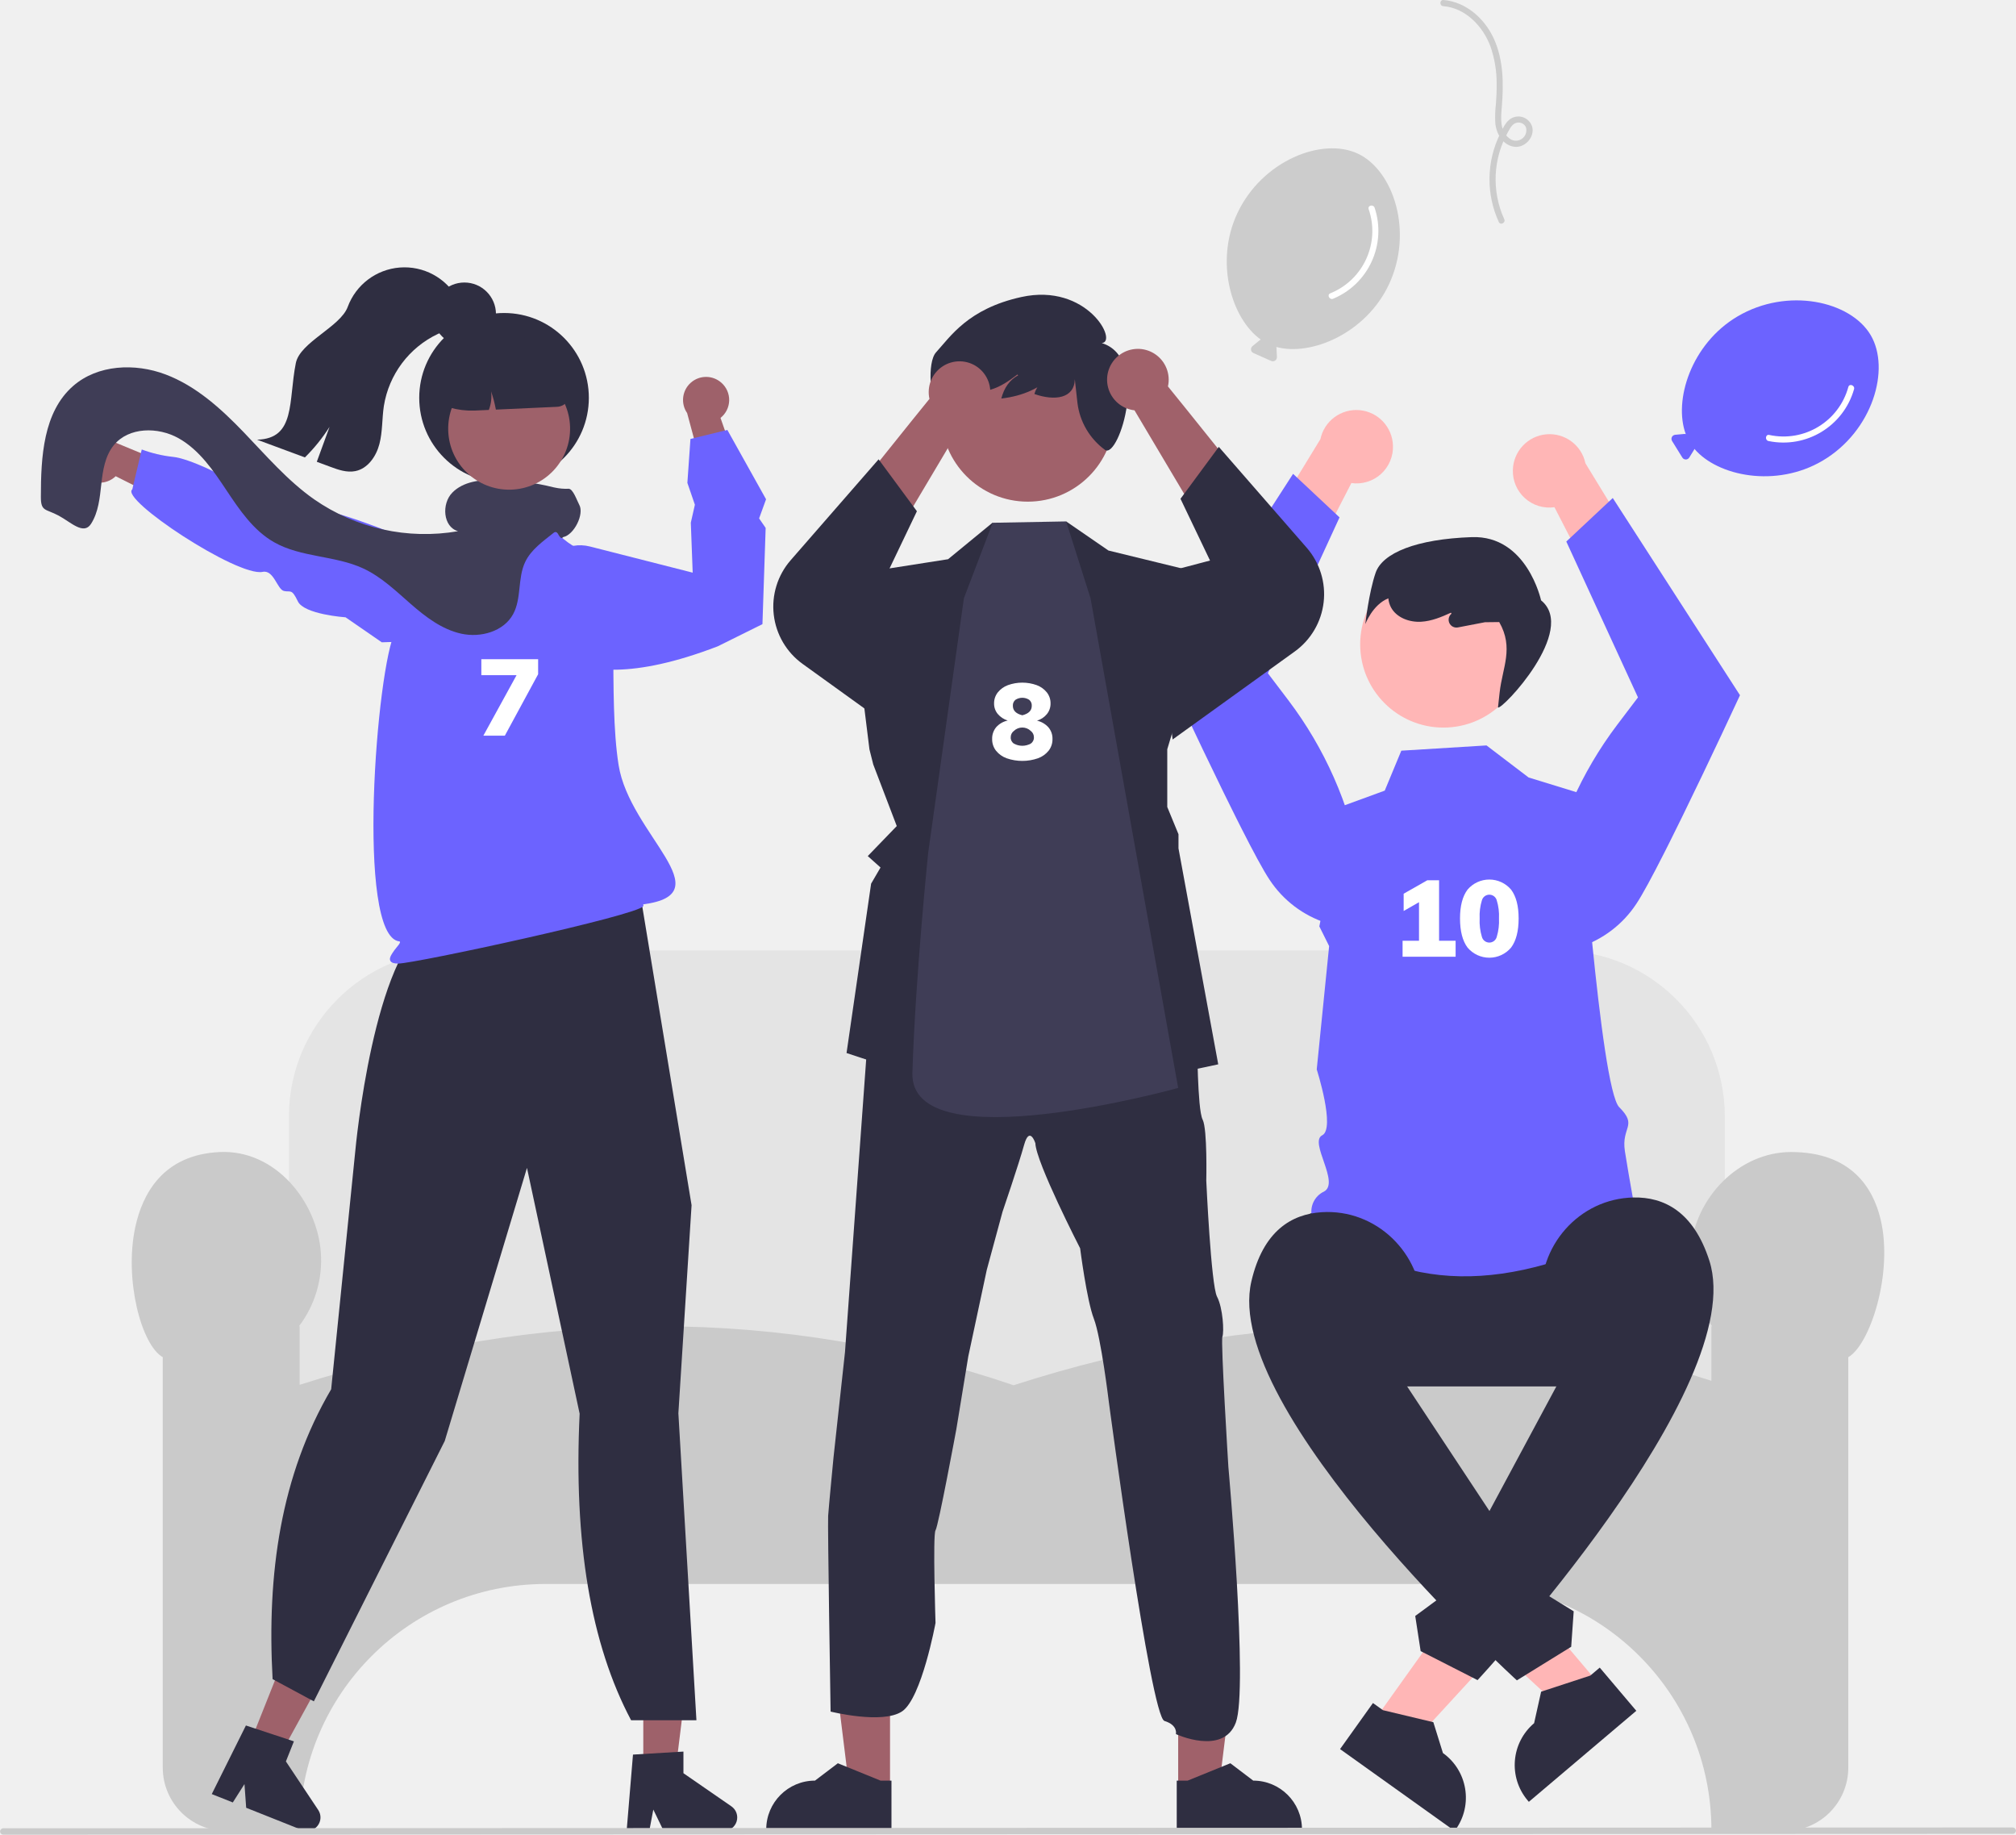
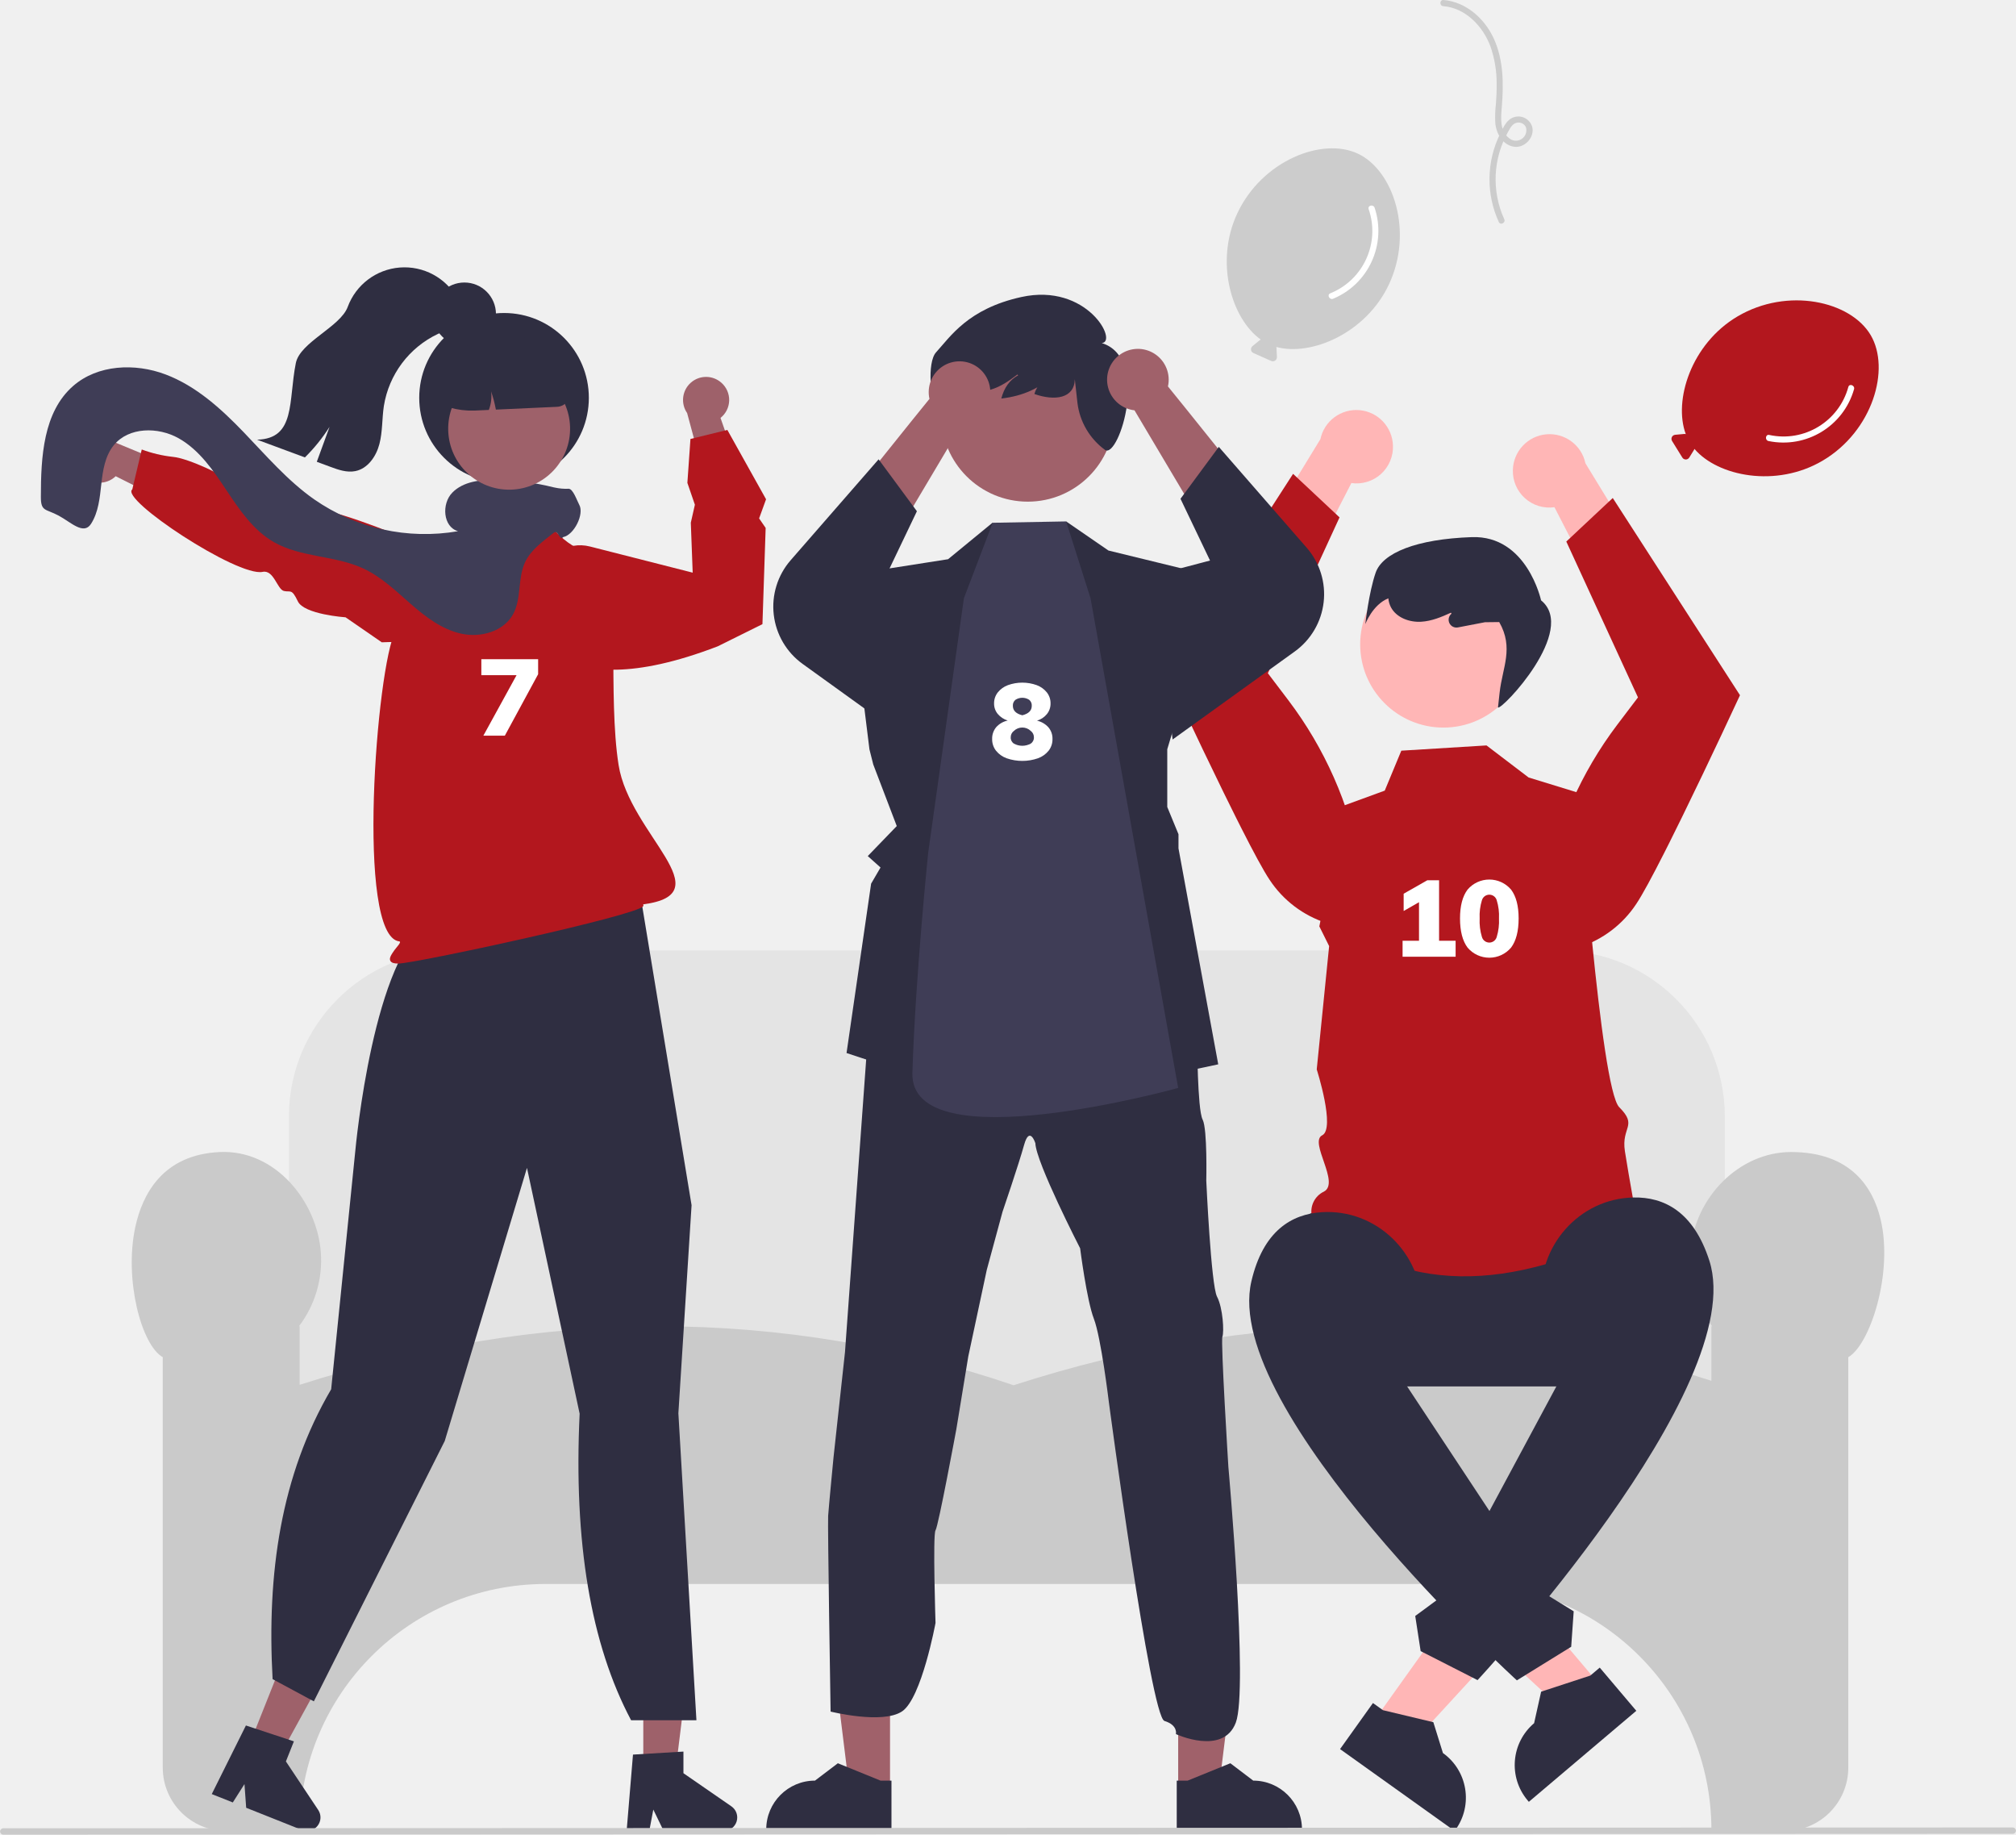
<svg xmlns="http://www.w3.org/2000/svg" data-name="Layer 1" width="751.131" height="683.412" viewBox="0 0 751.131 683.412">
  <path d="M874.578,687.361H323.579v-93.543h8.5v-69.626a61.944,61.944,0,0,1,61.874-61.874H805.204a61.944,61.944,0,0,1,61.874,61.874v69.626h7.5Z" transform="translate(-224.4343 -108.2938)" fill="#e4e4e4" />
  <path d="M889.508,790.318h-27.429v-.5a91.604,91.604,0,0,0-91.5-91.5h-343a91.604,91.604,0,0,0-91.5,91.5v.5H308.649a23.597,23.597,0,0,1-23.571-23.571V613.836c-7.965-4.5-14.443-28.94-10.235-48.459,2.641-12.249,10.264-27.042,31.586-27.958,20.756-.893,36.161,18.593,37.538,37.351a40.454,40.454,0,0,1-8.148,27.548h.26v21.814c45.009-14.423,90.081-21.763,133.974-21.814a410.048,410.048,0,0,1,132.029,21.973c88.384-28.587,175.853-29.143,259.996-1.647V602.318h.26a40.454,40.454,0,0,1-8.148-27.548c1.509-20.574,18.339-37.329,37.516-37.351h.064c22.614,0,30.612,13.614,33.34,25.041,4.828,20.222-4.036,46.839-12.031,51.376V766.747A23.597,23.597,0,0,1,889.508,790.318Z" transform="translate(-224.4343 -108.2938)" fill="#cacaca" />
  <polygon points="511.829 641.106 525.069 650.564 567.85 603.997 548.309 590.039 511.829 641.106" fill="#ffb6b6" />
  <path d="M735.974,742.665,739.701,745.327l18.776,4.477,3.571,11.487.001.001a20.422,20.422,0,0,1,4.746,28.486l-.386.54-42.69-30.496Z" transform="translate(-224.4343 -108.2938)" fill="#2f2e41" />
  <path d="M825.982,624.727H728.766a34.193,34.193,0,0,1,0-68.387H825.982a34.193,34.193,0,0,1,0,68.387Z" transform="translate(-224.4343 -108.2938)" fill="#2f2e41" />
-   <path d="M778.286,385.962l15.681,11.94,18.911,5.811s7.818,109.971,14.862,117.016.691,7.234,2.107,16.385,4.856,27.91,4.856,27.91c-47.55,25.17-88.543,25.846-121.471-3.608a8.202,8.202,0,0,1,4.475-9.257c6.128-3.252-5.649-18.429-.641-20.967s-2.036-24.552-2.036-24.552l4.621-45.93-3.651-7.342,8.91-44.925,15.46-5.646,6.176-14.879Z" transform="translate(-224.4343 -108.2938)" fill="#6c63ff" />
+   <path d="M778.286,385.962l15.681,11.94,18.911,5.811s7.818,109.971,14.862,117.016.691,7.234,2.107,16.385,4.856,27.91,4.856,27.91c-47.55,25.17-88.543,25.846-121.471-3.608a8.202,8.202,0,0,1,4.475-9.257c6.128-3.252-5.649-18.429-.641-20.967s-2.036-24.552-2.036-24.552l4.621-45.93-3.651-7.342,8.91-44.925,15.46-5.646,6.176-14.879Z" transform="translate(-224.4343 -108.2938)" fill="rgba(179,23,30,1)" />
  <path d="M788.109,283.29a13.593,13.593,0,0,0,15.497,13.939l22.099,42.955,12.312-21.876-22.873-37.437a13.667,13.667,0,0,0-27.035,2.419Z" transform="translate(-224.4343 -108.2938)" fill="#ffb6b6" />
-   <path d="M825.326,293.798l47.4,73.464-.156.338c-.179.387-10.913,23.569-21.313,44.802-1.602,3.27-3.195,6.493-4.741,9.581q-1.001,1.998-1.972,3.913c-4.368,8.612-8.185,15.73-10.463,19.111a40.122,40.122,0,0,1-21.261,16.128l-.219.056-.209-.087a20.361,20.361,0,0,1-12.117-22.398,144.22,144.22,0,0,1,26.761-60.504l7.684-10.129-26.704-58.057Z" transform="translate(-224.4343 -108.2938)" fill="#6c63ff" />
+   <path d="M825.326,293.798l47.4,73.464-.156.338c-.179.387-10.913,23.569-21.313,44.802-1.602,3.27-3.195,6.493-4.741,9.581q-1.001,1.998-1.972,3.913c-4.368,8.612-8.185,15.73-10.463,19.111a40.122,40.122,0,0,1-21.261,16.128l-.219.056-.209-.087a20.361,20.361,0,0,1-12.117-22.398,144.22,144.22,0,0,1,26.761-60.504l7.684-10.129-26.704-58.057Z" transform="translate(-224.4343 -108.2938)" fill="rgba(179,23,30,1)" />
  <path d="M743.433,274.29a13.593,13.593,0,0,1-15.497,13.939l-22.099,42.955L693.524,309.308l22.873-37.437a13.667,13.667,0,0,1,27.035,2.419Z" transform="translate(-224.4343 -108.2938)" fill="#ffb6b6" />
-   <path d="M706.216,284.798l-47.4,73.464.156.338c.179.387,10.913,23.569,21.313,44.802,1.602,3.27,3.195,6.493,4.741,9.581q1.001,1.998,1.972,3.913c4.368,8.612,8.185,15.73,10.463,19.111a40.122,40.122,0,0,0,21.261,16.128l.219.056.209-.087a20.361,20.361,0,0,0,12.117-22.398,144.22,144.22,0,0,0-26.761-60.504l-7.684-10.129,26.704-58.057Z" transform="translate(-224.4343 -108.2938)" fill="#6c63ff" />
+   <path d="M706.216,284.798l-47.4,73.464.156.338c.179.387,10.913,23.569,21.313,44.802,1.602,3.27,3.195,6.493,4.741,9.581q1.001,1.998,1.972,3.913c4.368,8.612,8.185,15.73,10.463,19.111a40.122,40.122,0,0,0,21.261,16.128l.219.056.209-.087a20.361,20.361,0,0,0,12.117-22.398,144.22,144.22,0,0,0-26.761-60.504l-7.684-10.129,26.704-58.057Z" transform="translate(-224.4343 -108.2938)" fill="rgba(179,23,30,1)" />
  <circle cx="537.799" cy="240.006" r="31.017" fill="#ffb6b6" />
  <path d="M736.969,321.653c2.551-7.421,15.249-12.568,35.834-13.284,20.585-.716,25.806,23.543,25.806,23.543,13.742,11.148-14.674,40.993-16.049,39.918l.618-5.607c1.024-9.288,5.373-16.535-.158-26.214l-5.311.061-10.074,1.937a2.914,2.914,0,0,1-2.476-5.049l.092-.081-.229-.354c-3.549,1.628-7.206,3.138-11.085,3.366-4.365.257-9.137-1.481-11.227-5.321a8.941,8.941,0,0,1-1.003-3.402c-5.886,2.352-8.577,9.608-8.577,9.608S734.418,329.074,736.969,321.653Z" transform="translate(-224.4343 -108.2938)" fill="#2f2e41" />
  <polygon points="596.305 627.912 583.887 638.426 537.423 595.534 555.749 580.016 596.305 627.912" fill="#ffb6b6" />
  <path d="M834.098,745.56l-40.038,33.903-.429-.506a20.422,20.422,0,0,1,2.387-28.78l.001-.001,2.615-11.741,18.344-6.006,3.495-2.96Z" transform="translate(-224.4343 -108.2938)" fill="#2f2e41" />
  <path d="M743.998,617.605l10.264-22.258c-.115-20.302-17.11-36.79-37.372-35.518-11.284.709-21.85,7.02-26.216,25.778-11.226,48.235,98.922,148.613,98.922,148.613L809.836,721.713l.933-13.214-11.335-6.986-.01-11.269-10.808-5.127Z" transform="translate(-224.4343 -108.2938)" fill="#2f2e41" />
  <path d="M811.427,611.475l-12.686-18.654c-1.555-20.243,14.027-38.072,34.325-38.47,11.304-.222,22.354,5.2,28.247,23.535,15.154,47.149-86.367,156.244-86.367,156.244l-21.199-10.802L751.729,710.236l10.722-7.895-.917-11.232,10.35-5.998Z" transform="translate(-224.4343 -108.2938)" fill="#2f2e41" />
  <path d="M766.774,458.717v5.96H747.014v-5.96h6.12V444.357l-5.72,3.28v-6.44l8.8-5h4.4v22.52Z" transform="translate(-224.4343 -108.2938)" fill="#fff" />
  <path d="M771.233,461.277q-2.82-3.76-2.82-10.88,0-7,2.82-10.74a10.642,10.642,0,0,1,16.2,0q2.82,3.74,2.82,10.74,0,7.12-2.82,10.88a10.605,10.605,0,0,1-16.2,0Zm10.86-3.98a20.259,20.259,0,0,0,.84-6.9,19.59,19.59,0,0,0-.84-6.76,2.871,2.871,0,0,0-5.52,0,19.59,19.59,0,0,0-.84,6.76,20.259,20.259,0,0,0,.84,6.9,2.863,2.863,0,0,0,5.52,0Z" transform="translate(-224.4343 -108.2938)" fill="#fff" />
  <polygon points="331.612 666.195 316.44 666.194 309.221 607.669 331.615 607.67 331.612 666.195" fill="#a0616a" />
  <path d="M556.581,790.318l-46.659-.002v-.59a18.162,18.162,0,0,1,18.161-18.161h.001l8.523-6.466,15.902,6.467,4.073 0Z" transform="translate(-224.4343 -108.2938)" fill="#2f2e41" />
  <polygon points="438.972 666.195 454.144 666.194 461.362 607.669 438.968 607.67 438.972 666.195" fill="#a0616a" />
  <path d="M662.871,790.318l46.659-.002v-.59a18.162,18.162,0,0,0-18.161-18.161h-.001l-8.523-6.466L666.943,771.566l-4.073 0Z" transform="translate(-224.4343 -108.2938)" fill="#2f2e41" />
  <path d="M532.988,672.956c.224-3.339,2.006-21.808,2.006-21.808l4.268-39.167L546.783,508.159l.491-6.796,39.401-7.564,26.929-12.91,32.008,10.232,24.923,9.346s.043,4.001.235,8.834c.256,6.327.704,14.083,1.771,16.1,1.782,3.564,1.334,22.693,1.334,22.693s1.771,38.921,4.001,43.189,2.678,13.155,2.006,14.937,2.23,48.524,2.23,48.524,7.448,82.716,2.775,95.188-22.332,4.302-22.332,4.302.854-3.329-4.268-4.897-20.72-118.855-20.72-118.855-2.902-24.048-5.569-30.941-5.121-26.257-5.121-26.257S610.403,541.234,610.19,534.106c0,0-2.155-6.668-4.193.672s-8.045,24.923-8.045,24.923L592.095,581.296,585.203,613.56,580.743,640.724s-6.679,36.051-7.746,37.609,0,34.494,0,34.494-5.164,28.049-12.462,32.947-26.632.078-26.632.078S532.764,676.295,532.988,672.956Z" transform="translate(-224.4343 -108.2938)" fill="#2f2e41" />
  <polygon points="325.363 284.766 334.122 307.702 323.314 318.887 328.073 323.144 324.563 329.164 315.408 392.25 365.596 408.796 382.496 390.376 395.822 408.796 453.895 396.461 439.086 316.012 439.086 310.753 434.904 300.598 434.904 279.099 454.108 215.104 412.989 205.068 397.231 194.226 392.131 209.474 370.419 206.116 369.853 194.662 353.241 208.305 331.092 211.774 314.342 215.104 312.208 219.741 316.475 218.813 323.944 279.145 325.363 284.766" fill="#2f2e41" />
  <path d="M583.57,331.133l10.718-28.111,27.377-.501,9.085,28.613,32.653,182.409s-100.035,27.858-99.021-5.629c1.067-35.208,5.881-81.977,5.881-81.977Z" transform="translate(-224.4343 -108.2938)" fill="#3f3d56" />
  <circle cx="382.93" cy="154.614" r="32.251" fill="#a0616a" />
  <path d="M573.212,239.512c5.251-5.715,11.818-16.176,31.71-20.568,24.579-5.428,36.194,16.776,29.996,17.14,18.125,5.489,6.482,42.997,1.286,39.851a1.527,1.527,0,0,1-.128-.1,25.531,25.531,0,0,1-10.198-17.42l-.986-8.876c-.141,7.222-7.522,8.177-15.063,5.517a9.461,9.461,0,0,1,6.684-6.581c-4.613,4.255-10.617,7.299-19.004,8.269,1.03-3.985,3.08-6.918,6.291-8.657l-.298-.292c-3.073,2.339-6.275,4.586-9.97,5.645-4.157,1.191-9.138.547-11.986-2.707a8.842,8.842,0,0,1-1.704-3.066c.616,5.719-3.22,12.248-6.2,11.127C571.162,258.313,569.717,243.317,573.212,239.512Z" transform="translate(-224.4343 -108.2938)" fill="#2f2e41" />
  <path d="M647.128,261.13,676.459,310.475l21.679-10.239s-37.355-46.656-38.545-47.998a11.478,11.478,0,1,0-12.464,8.892Z" transform="translate(-224.4343 -108.2938)" fill="#a0616a" />
  <path d="M661.329,383.755l45.52-32.792a26.308,26.308,0,0,0,4.453-38.633l-32.76-37.579-14.272,19.339,11,23-21.299,5.616Z" transform="translate(-224.4343 -108.2938)" fill="#2f2e41" />
  <path d="M583.201,265.768l-29.331,49.345-21.679-10.239s37.355-46.656,38.545-47.998a11.478,11.478,0,1,1,12.464,8.892Z" transform="translate(-224.4343 -108.2938)" fill="#a0616a" />
  <path d="M569,388.393,523.48,355.601a26.308,26.308,0,0,1-4.453-38.633L551.787,279.389l14.272,19.339-11,23,21.299,5.616Z" transform="translate(-224.4343 -108.2938)" fill="#2f2e41" />
  <path d="M615.054,379.212a6.44,6.44,0,0,1,1.52,4.36,6.864,6.864,0,0,1-1.44,4.36,9.039,9.039,0,0,1-3.98,2.82,17.771,17.771,0,0,1-11.64,0,9.036,9.036,0,0,1-3.98-2.82,6.864,6.864,0,0,1-1.44-4.36,6.567,6.567,0,0,1,1.52-4.42,7.936,7.936,0,0,1,4.28-2.46,7.974,7.974,0,0,1-3.72-2.46,5.963,5.963,0,0,1-1.36-3.9,6.485,6.485,0,0,1,1.38-4.12,8.726,8.726,0,0,1,3.76-2.7,15.866,15.866,0,0,1,10.76,0,8.729,8.729,0,0,1,3.76,2.7,6.485,6.485,0,0,1,1.38,4.12,6.125,6.125,0,0,1-1.38,3.98,7.483,7.483,0,0,1-3.66,2.42A8.199,8.199,0,0,1,615.054,379.212Zm-6.6,6.08a2.616,2.616,0,0,0,1.2-2.32,2.921,2.921,0,0,0-1.16-2.4,4.54,4.54,0,0,0-6.32,0,2.919,2.919,0,0,0-1.16,2.4,2.616,2.616,0,0,0,1.2,2.32,6.482,6.482,0,0,0,6.24,0Zm-5.66-16.34a2.65,2.65,0,0,0-.98,2.26q0,2.64,3.52,3.52,3.519-.879,3.52-3.52a2.651,2.651,0,0,0-.98-2.26,4.728,4.728,0,0,0-5.08,0Z" transform="translate(-224.4343 -108.2938)" fill="#fff" />
  <path d="M254.515,284.343a8.539,8.539,0,0,0,13.024,1.339l27.114,13.622-1.847-15.66-25.465-10.535a8.585,8.585,0,0,0-12.826,11.234Z" transform="translate(-224.4343 -108.2938)" fill="#9e616a" />
-   <path d="M366.685,347.55l-13.5-9.311s-15.46-1.048-17.785-5.963-2.717-3.262-5.196-3.85-3.758-7.985-7.913-7.113c-9.348,1.963-53.312-27.087-48.567-30.717l3.527-14.872a47.888,47.888,0,0,0,11.567,2.743c5.979.545,20.068,7.377,22.154,9.618s5.783,1.372,10.741,2.547,6.692,9.15,14.914,7.028c11.569-2.986,71.503,25.442,77.987,28.095,7.116,2.912,12.086,11.593,12.086,11.593l-1.959,8.262Z" transform="translate(-224.4343 -108.2938)" fill="#6c63ff" />
+   <path d="M366.685,347.55l-13.5-9.311s-15.46-1.048-17.785-5.963-2.717-3.262-5.196-3.85-3.758-7.985-7.913-7.113c-9.348,1.963-53.312-27.087-48.567-30.717l3.527-14.872a47.888,47.888,0,0,0,11.567,2.743c5.979.545,20.068,7.377,22.154,9.618s5.783,1.372,10.741,2.547,6.692,9.15,14.914,7.028c11.569-2.986,71.503,25.442,77.987,28.095,7.116,2.912,12.086,11.593,12.086,11.593l-1.959,8.262Z" transform="translate(-224.4343 -108.2938)" fill="rgba(179,23,30,1)" />
  <polygon points="239.681 661.637 251.447 661.637 257.046 616.254 239.68 616.254 239.681 661.637" fill="#9e616a" />
  <path d="M460.275,761.872l18.798-1.122v8.054L496.944,781.147a5.031,5.031,0,0,1-2.859,9.171H471.706l-3.857-7.966-1.506,7.966h-8.438Z" transform="translate(-224.4343 -108.2938)" fill="#2f2e41" />
  <polygon points="92.211 651.641 103.143 655.993 125.13 615.898 108.996 609.476 92.211 651.641" fill="#9e616a" />
  <path d="M316.058,751.028l17.88,5.91-2.979,7.483,12.04,18.077a5.031,5.031,0,0,1-6.048,7.463l-20.793-8.277-.638-8.828L311.175,779.7l-7.84-3.121Z" transform="translate(-224.4343 -108.2938)" fill="#2f2e41" />
  <path d="M440.398,634.886l-19.62-91.562L390.139,645.057l-48.514,96.469-.257.512-15.367-8.274c-2.169-39.171,2.982-75.877,21.822-107.974l8.921-88.099c.273-3.01,6.928-73.681,27.999-86.213l6.171-14.071,61.375-15.158.223.252a46.921,46.921,0,0,1,11.243,23.566L482.095,557.169l.01.062L477.188,634.737l6.726,114.346-24.338,0Q436.991,706.587,440.398,634.886Z" transform="translate(-224.4343 -108.2938)" fill="#2f2e41" />
  <path d="M493.233,250.878a8.539,8.539,0,0,1-.347,13.088L502.908,292.607l-15.292-3.846-7.173-26.608a8.585,8.585,0,0,1,12.79-11.275Z" transform="translate(-224.4343 -108.2938)" fill="#9e616a" />
-   <path d="M372.823,467.217c-1.653,0-2.592-.324-2.955-1.019-.533-1.02.392-2.353,1.464-3.897.748-1.076,2.931-3.214,1.857-3.346-16.281-1.988-8.466-102.369-1.41-115.638,1.434-2.696-.083-6.832,1.531-11.407,4.41-12.495,10.43-16.335,22.422-23.984q1.46-.932,3.041-1.946c1.363-.876,1.287-3.781,1.207-6.857-.089-3.419-.182-6.954,1.493-9.164l.109-.144.176-.041c4.051-.936,17.675-2.675,25.744.013l.111.038.083.083c1.917,1.917,2.091,5.629,2.26,9.219.138,2.948.269,5.731,1.354,6.94,8.29,9.241,17.692,9.061,17.788,9.059l.466-.014.046.463c5.812,11.063,1.261,52.148,5.301,77.669,4.104,25.928,39.157,47.999,9.143,51.918a.65.65,0,0,1,.02.674C462.261,449.225,379.053,467.217,372.823,467.217Zm90.397-21.51Z" transform="translate(-224.4343 -108.2938)" fill="#6c63ff" />
-   <path d="M508.509,340.786l-16.659,8.263c-32.102,12.331-48.879,9.328-57.308,4.64-8.994-5.002-10.553-12.671-10.614-12.995l-.005-.156,2.055-16.278a14.705,14.705,0,0,1,18.215-12.408l38.327,9.754-.699-18.605,1.516-6.699-2.796-8.143,1.146-16.354,13.748-3.365,14.421,25.83-2.591,7.129,2.441,3.549-.005.165Z" transform="translate(-224.4343 -108.2938)" fill="#6c63ff" />
+   <path d="M372.823,467.217c-1.653,0-2.592-.324-2.955-1.019-.533-1.02.392-2.353,1.464-3.897.748-1.076,2.931-3.214,1.857-3.346-16.281-1.988-8.466-102.369-1.41-115.638,1.434-2.696-.083-6.832,1.531-11.407,4.41-12.495,10.43-16.335,22.422-23.984q1.46-.932,3.041-1.946c1.363-.876,1.287-3.781,1.207-6.857-.089-3.419-.182-6.954,1.493-9.164l.109-.144.176-.041c4.051-.936,17.675-2.675,25.744.013l.111.038.083.083c1.917,1.917,2.091,5.629,2.26,9.219.138,2.948.269,5.731,1.354,6.94,8.29,9.241,17.692,9.061,17.788,9.059l.466-.014.046.463c5.812,11.063,1.261,52.148,5.301,77.669,4.104,25.928,39.157,47.999,9.143,51.918a.65.65,0,0,1,.02.674C462.261,449.225,379.053,467.217,372.823,467.217Zm90.397-21.51Z" transform="translate(-224.4343 -108.2938)" fill="rgba(179,23,30,1)" />
+   <path d="M508.509,340.786l-16.659,8.263c-32.102,12.331-48.879,9.328-57.308,4.64-8.994-5.002-10.553-12.671-10.614-12.995l-.005-.156,2.055-16.278a14.705,14.705,0,0,1,18.215-12.408l38.327,9.754-.699-18.605,1.516-6.699-2.796-8.143,1.146-16.354,13.748-3.365,14.421,25.83-2.591,7.129,2.441,3.549-.005.165Z" transform="translate(-224.4343 -108.2938)" fill="rgba(179,23,30,1)" />
  <path d="M424.934,353.838v5.6l-12.4,22.88h-8l12.36-22.52H403.774v-5.96Z" transform="translate(-224.4343 -108.2938)" fill="#fff" />
  <path d="M974.375,791.399l-748.75.307a1.191,1.191,0,0,1,0-2.381l748.75-.307a1.191,1.191,0,0,1,0,2.381Z" transform="translate(-224.4343 -108.2938)" fill="#cacaca" />
  <path d="M741.917,214.269c9.211-19.584,1.757-42.478-11.552-48.738s-35.697,2.598-44.908,22.183c-8.526,18.128-2.175,39.36,8.757,47.095a1.503,1.503,0,0,0-.506.262l-2.627,2.163a1.522,1.522,0,0,0,.35,2.565l6.625,2.944a1.522,1.522,0,0,0,2.138-1.46l-.155-3.399a1.506,1.506,0,0,0-.065-.348C712.916,241.092,733.373,232.436,741.917,214.269Z" transform="translate(-224.4343 -108.2938)" fill="#ccc" />
  <path d="M734.373,186.181a25.037,25.037,0,0,1-14.302,31.376c-1.355.564-.273,2.575,1.073,2.015a27.376,27.376,0,0,0,15.457-33.89C736.141,184.299,733.909,184.788,734.373,186.181Z" transform="translate(-224.4343 -108.2938)" fill="#fff" />
-   <path d="M903.524,279.89c18.638-11,25.366-34.118,17.89-46.784s-30.966-17.949-49.604-6.948c-17.252,10.182-23.956,31.305-19.275,43.852a1.503,1.503,0,0,0-.566-.069l-3.389.309a1.522,1.522,0,0,0-1.155,2.317l3.818,6.163a1.522,1.522,0,0,0,2.589-.003l1.786-2.897a1.506,1.506,0,0,0,.142-.325C864.454,285.732,886.235,290.095,903.524,279.89Z" transform="translate(-224.4343 -108.2938)" fill="#6c63ff" />
+   <path d="M903.524,279.89c18.638-11,25.366-34.118,17.89-46.784s-30.966-17.949-49.604-6.948c-17.252,10.182-23.956,31.305-19.275,43.852a1.503,1.503,0,0,0-.566-.069l-3.389.309a1.522,1.522,0,0,0-1.155,2.317l3.818,6.163a1.522,1.522,0,0,0,2.589-.003l1.786-2.897a1.506,1.506,0,0,0,.142-.325C864.454,285.732,886.235,290.095,903.524,279.89Z" transform="translate(-224.4343 -108.2938)" fill="rgba(179,23,30,1)" />
  <path d="M913.1,252.429A25.037,25.037,0,0,1,883.617,270.309c-1.438-.297-1.676,1.974-.247,2.269a27.376,27.376,0,0,0,31.853-19.308C915.621,251.869,913.502,251.017,913.1,252.429Z" transform="translate(-224.4343 -108.2938)" fill="#fff" />
  <path d="M784.89,189.939a35.915,35.915,0,0,1,1.48-32.616c.8-1.39,1.597-3.072,3.351-3.339a2.976,2.976,0,0,1,3.268,1.754,3.9,3.9,0,0,1-6.445,3.889c-3.326-2.679-2.903-7.395-2.584-11.191.729-8.649.717-17.729-2.962-25.779-3.405-7.448-10.354-13.678-18.748-14.358-1.469-.119-1.552,2.163-.09,2.281,8.325.675,14.839,7.533,17.606,15.04a41.895,41.895,0,0,1,2.299,14.054c.026,2.454-.087,4.908-.276,7.355a40.593,40.593,0,0,0-.224,7.189c.391,3.914,2.759,8.11,6.99,8.735,3.948.583,7.804-3.546,6.736-7.471a5.358,5.358,0,0,0-8.577-2.543c-1.482,1.238-2.446,3.364-3.292,5.063a38.2,38.2,0,0,0-.546,33.011c.626,1.33,2.639.254,2.015-1.073Z" transform="translate(-224.4343 -108.2938)" fill="#ccc" />
  <path d="M440.271,296.354c-.86-1.57-2.34-6.06-4-6a19.799,19.799,0,0,1-5.06-.43c-.18-.03-.36-.07-.53-.11a94.476,94.476,0,0,0-21.43-2.8c-5.83-.08-12.23.62-16.3,4.79-4.07,4.17-3.47,12.77,2.14,14.36a72.329,72.329,0,0,1-53.64-11.89c-9.93-6.98-17.89-16.33-26.31-25.07-8.42-8.75-17.7-17.16-29.05-21.44-11.36-4.29-25.25-3.69-34.4,4.3-11.16,9.74-12.02,26.5-12.03,41.31-.01,5.54,1.72,4.37,6.61,6.98,4.54,2.42,9.31,7.4,12.08,3.07,2.77-4.33,3.26-9.68,3.83-14.79.56-5.11,1.39-10.49,4.63-14.48,5.57-6.86,16.54-6.93,24.23-2.58,7.69,4.35,12.86,11.96,17.75,19.32,4.89,7.35,10.05,14.98,17.73,19.36,10.09,5.75,22.76,4.9,33.29,9.8,6.69,3.12,12.1,8.35,17.65,13.2,5.56,4.85,11.65,9.52,18.86,11.09,7.2,1.58,15.75-.8,19.29-7.27,3.19-5.85,1.63-13.34,4.47-19.38,2.19-4.66,6.66-7.75,10.69-10.97,1.66-1.33,2.09,3.25,3.5,1.63C438.341,307.544,442.161,299.804,440.271,296.354Z" transform="translate(-224.4343 -108.2938)" fill="#3f3d56" />
  <circle cx="187.797" cy="148.188" r="31.598" fill="#2f2e41" />
  <circle cx="414.132" cy="267.99" r="22.708" transform="translate(-231.8582 -96.45725) rotate(-1.62294)" fill="#9e616a" />
  <path d="M414.352,233.358l-9.205.261a21.91,21.91,0,0,0-21.264,22.496l.006.204.168.105a29.052,29.052,0,0,0,16.906,4.81l.517-.015,5.086-.23a14.052,14.052,0,0,0,.832-6.929,46.742,46.742,0,0,1,1.794,6.808l22.822-1.039a5.097,5.097,0,0,0,4.843-5.214A21.91,21.91,0,0,0,414.352,233.358Z" transform="translate(-224.4343 -108.2938)" fill="#2f2e41" />
  <path d="M396.008,227.66c-2.078,2.562-5.414,3.63-8.411,5.017a35.969,35.969,0,0,0-20.144,26.859c-.706,4.705-.459,9.547-1.655,14.148-1.188,4.601-4.323,9.17-8.982,10.095-3.152.631-6.363-.502-9.376-1.626q-2.486-.918-4.972-1.844,2.382-6.506,4.755-13.012a65.232,65.232,0,0,1-9.181,11.38q-8.91-3.302-17.835-6.604c14.476-.355,11.608-14.336,14.447-28.526,1.56-7.797,16.568-13.472,19.331-20.927a22.557,22.557,0,0,1,40.84-3.213C397.83,220.507,398.047,225.131,396.008,227.66Z" transform="translate(-224.4343 -108.2938)" fill="#2f2e41" />
  <circle cx="173.021" cy="116.998" r="11.766" fill="#2f2e41" />
</svg>
